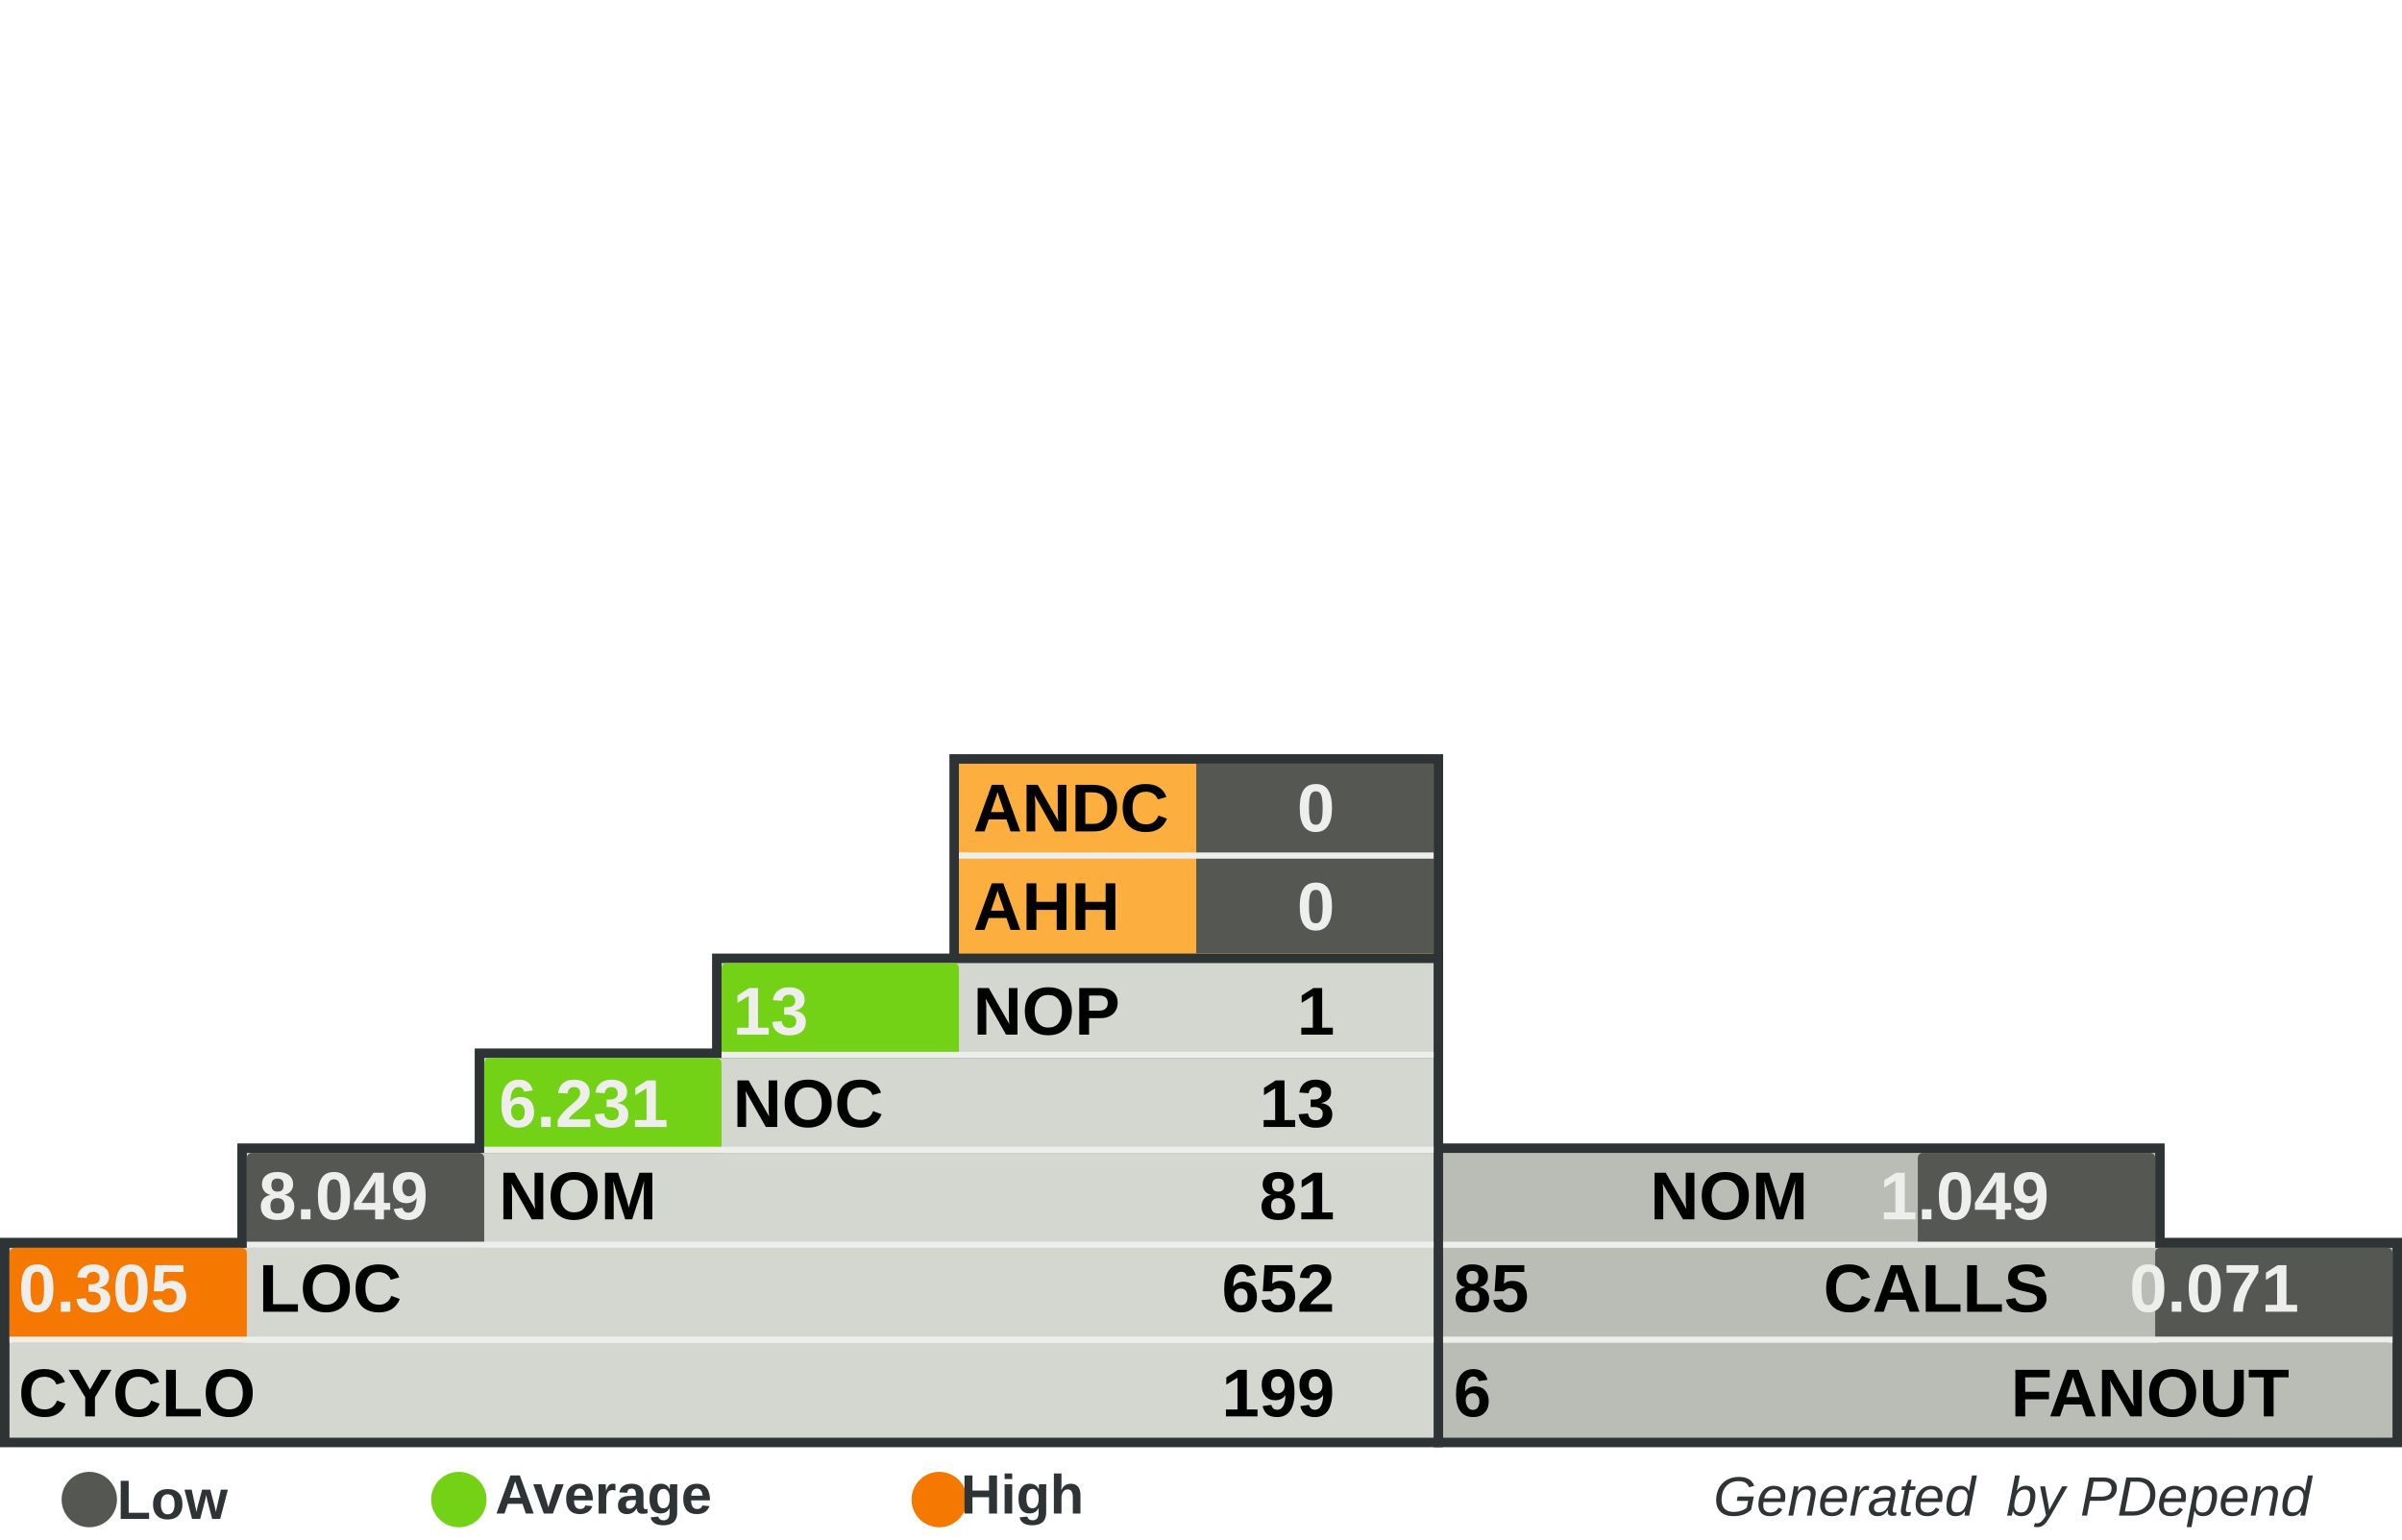
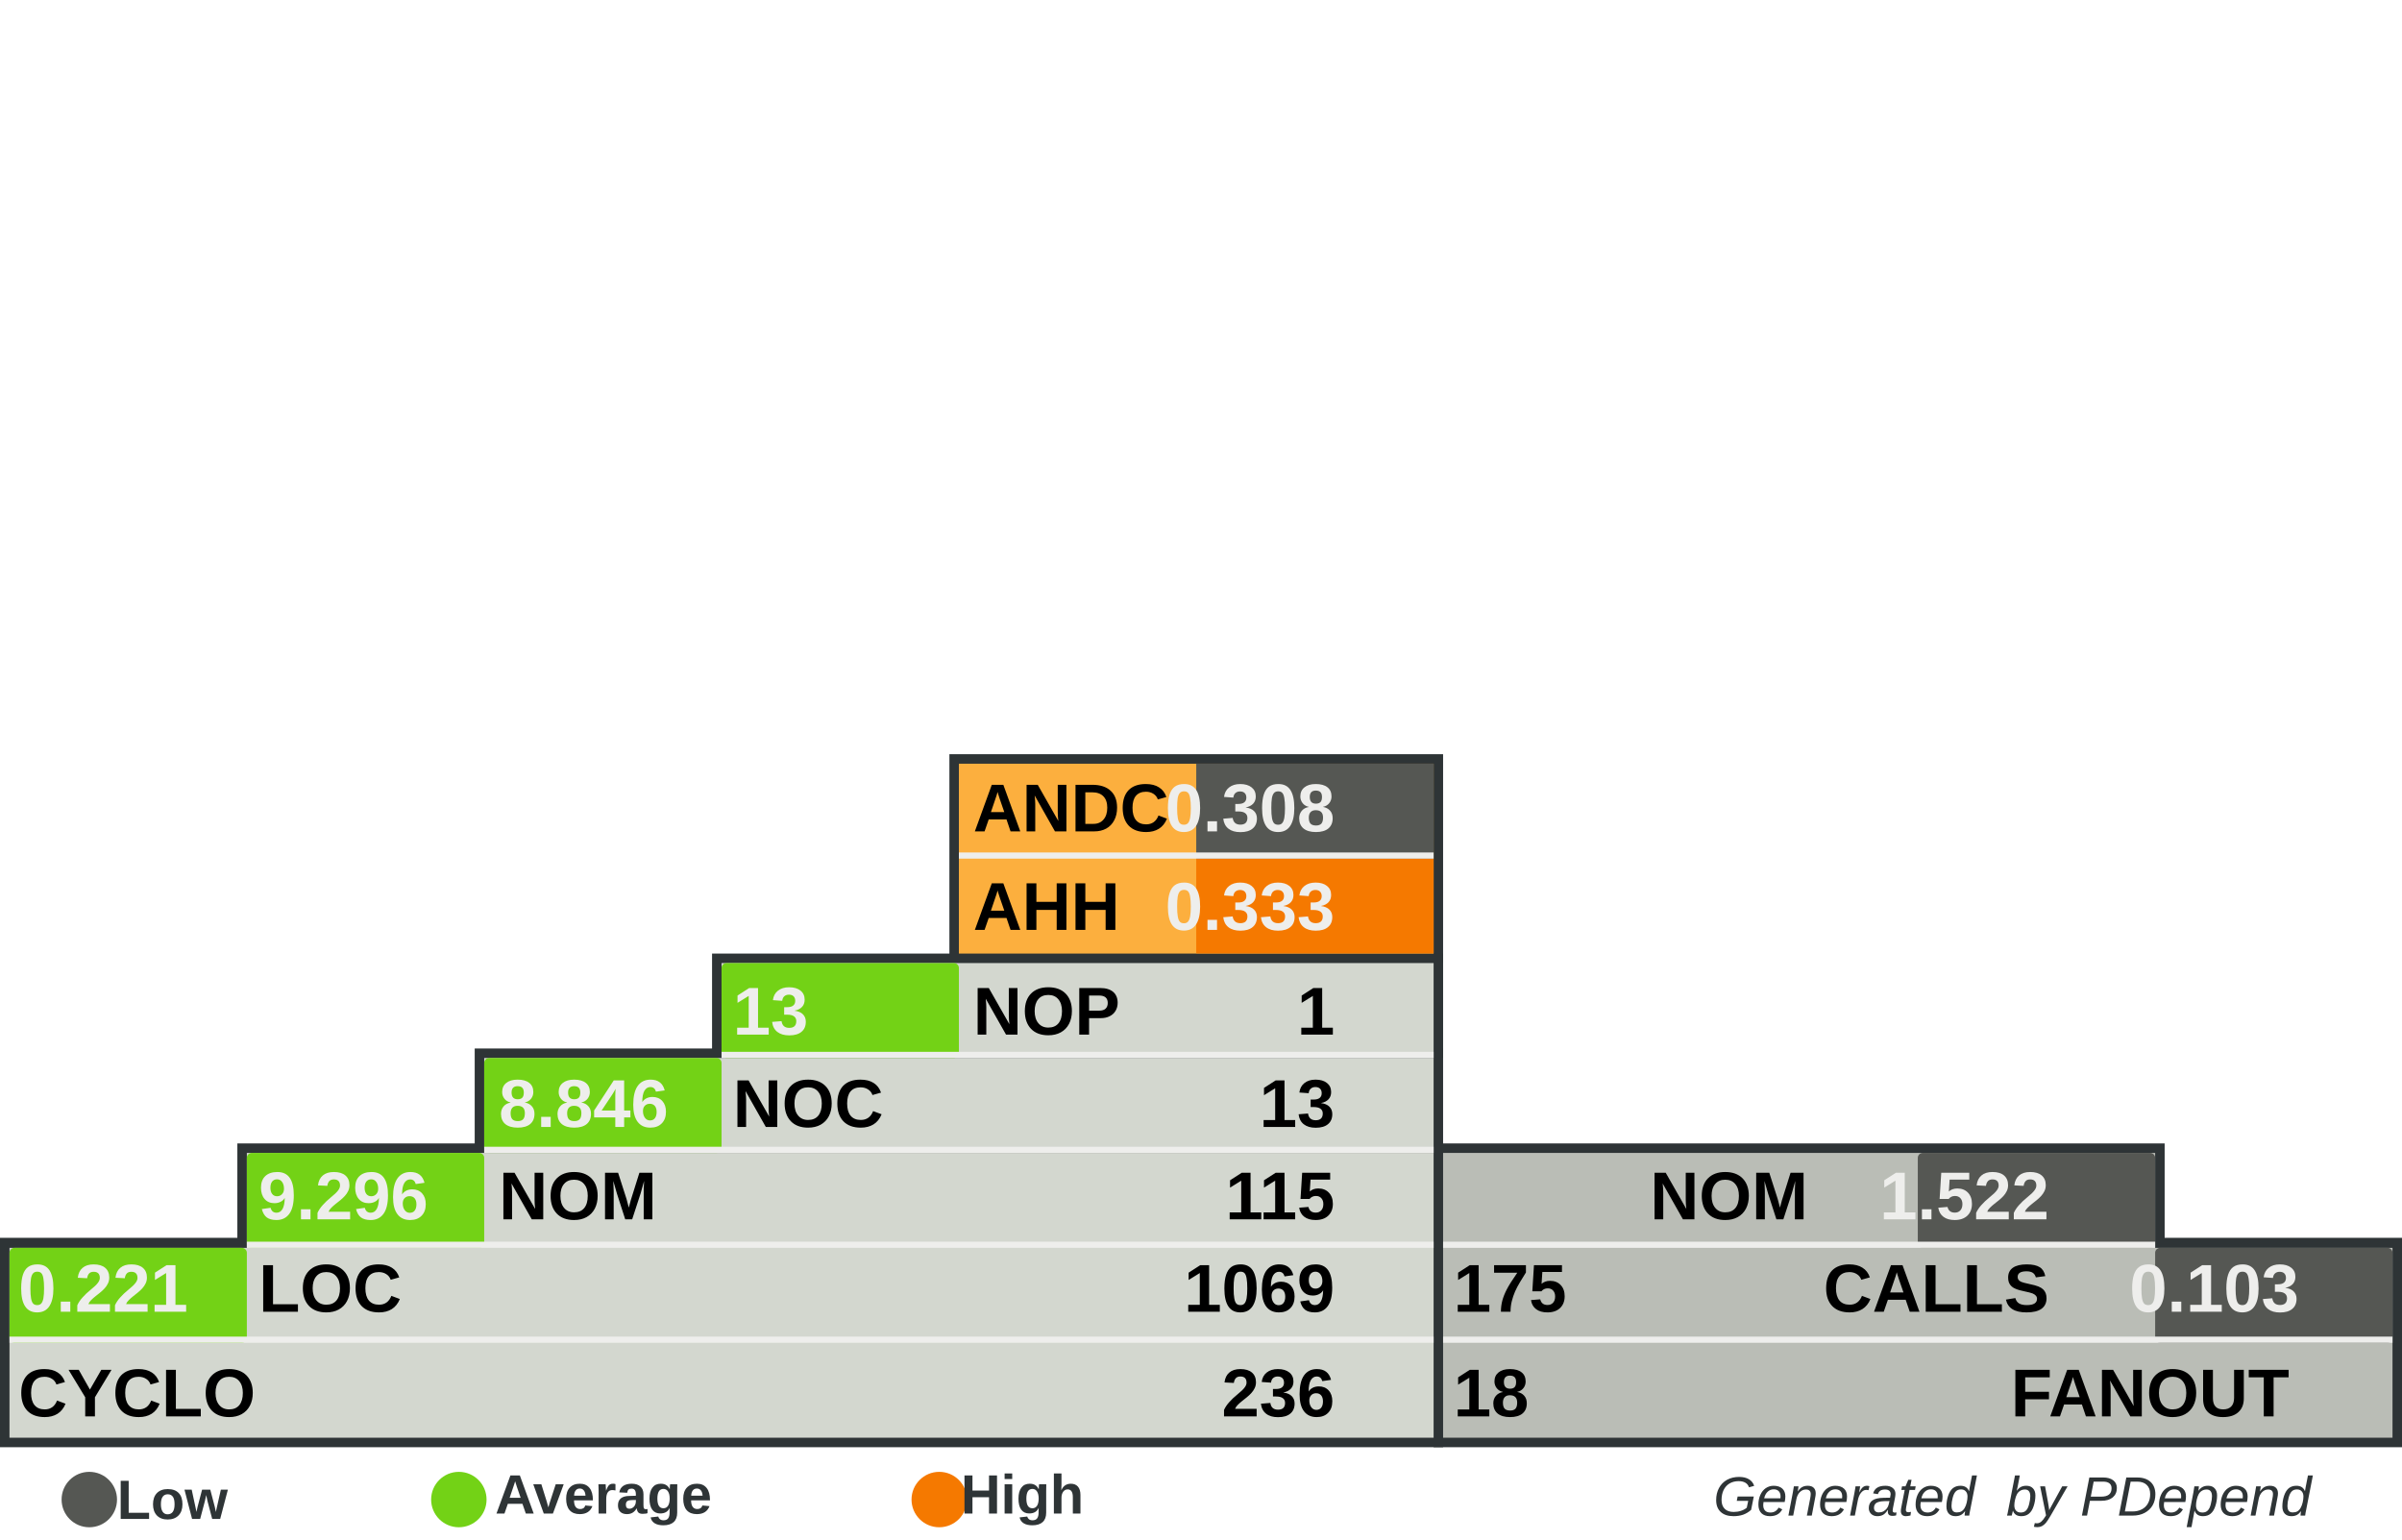
<svg xmlns="http://www.w3.org/2000/svg" width="390" height="250" id="svg5110" version="1.0">
  <defs id="defs5112">
    </defs>
  <g id="layer1">
    <rect style="fill:#555753" width="0" height="0" x="0" y="0" rx="0" ry="0" id="rect8982" xml:id="threshold.low" />
    <rect style="fill:#73d216" width="0" height="0" x="0" y="0" rx="0" ry="0" id="rect8983" xml:id="threshold.average" />
    <rect style="fill:#f57900" width="0" height="0" x="0" y="0" rx="0" ry="0" id="rect2834" xml:id="threshold.high" />
    <rect style="opacity:1;fill:#2e3436;fill-opacity:1;stroke:none;stroke-width:1;stroke-miterlimit:4;stroke-dasharray:none;stroke-opacity:1" id="rect4954" width="118.696" height="16.957" x="232.767" y="185.672" rx="2.978" ry="0" />
    <rect style="opacity:1;fill:#2e3436;fill-opacity:1;stroke:none;stroke-width:1;stroke-miterlimit:4;stroke-dasharray:none;stroke-opacity:1" id="rect4956" width="157.233" height="34" x="232.767" y="201" rx="3.945" ry="0" />
    <rect style="opacity:1;fill:#2e3436;fill-opacity:1;stroke:none;stroke-width:1;stroke-miterlimit:4;stroke-dasharray:none;stroke-opacity:1" id="rect4958" width="80.158" height="33.913" x="154.15" y="122.47" rx="2.011" ry="0" />
    <rect style="opacity:1;fill:#2e3436;fill-opacity:1;stroke:none;stroke-width:1;stroke-miterlimit:4;stroke-dasharray:none;stroke-opacity:1" id="rect4960" width="234.308" height="34" x="0" y="201" rx="5.879" ry="0" />
    <rect style="opacity:1;fill:#2e3436;fill-opacity:1;stroke:none;stroke-width:1;stroke-miterlimit:4;stroke-dasharray:none;stroke-opacity:1" id="rect4962" width="195.771" height="16.957" x="38.538" y="185.672" rx="4.912" ry="0" />
    <rect style="opacity:1;fill:#2e3436;fill-opacity:1;stroke:none;stroke-width:1;stroke-miterlimit:4;stroke-dasharray:none;stroke-opacity:1" id="rect4964" width="157.233" height="16.957" x="77.075" y="170.257" rx="3.945" ry="0" />
    <rect style="opacity:1;fill:#2e3436;fill-opacity:1;stroke:none;stroke-width:1;stroke-miterlimit:4;stroke-dasharray:none;stroke-opacity:1" id="rect4966" width="118.696" height="16.957" x="115.613" y="154.842" rx="2.978" ry="0" />
    <rect style="opacity:1;fill:#d3d7cf;fill-opacity:1;stroke:none;stroke-width:1;stroke-miterlimit:4;stroke-dasharray:none;stroke-opacity:1" id="rect4968" width="231.225" height="30.83" x="1.542" y="202.628" rx="5.801" ry="0" />
    <rect style="opacity:1;fill:#d3d7cf;fill-opacity:1;stroke:none;stroke-width:1;stroke-miterlimit:4;stroke-dasharray:none;stroke-opacity:1" id="rect4970" width="192.688" height="15.415" x="40.079" y="187.214" rx="4.834" ry="0" />
    <rect style="opacity:1;fill:#d3d7cf;fill-opacity:1;stroke:none;stroke-width:1;stroke-miterlimit:4;stroke-dasharray:none;stroke-opacity:1" id="rect4972" width="154.15" height="15.415" x="78.617" y="171.798" rx="3.868" ry="0" />
    <rect style="opacity:1;fill:#d3d7cf;fill-opacity:1;stroke:none;stroke-width:1;stroke-miterlimit:4;stroke-dasharray:none;stroke-opacity:1" id="rect4974" width="115.613" height="15.415" x="117.154" y="156.383" rx="2.901" ry="0" />
    <rect style="opacity:1;fill:#fcaf3e;fill-opacity:1;stroke:none;stroke-width:1;stroke-miterlimit:4;stroke-dasharray:none;stroke-opacity:1" id="rect4976" width="77.075" height="30.83" x="155.692" y="124.012" rx="1.934" ry="0" />
    <rect style="opacity:1;fill:#babdb6;fill-opacity:1;stroke:none;stroke-width:1;stroke-miterlimit:4;stroke-dasharray:none;stroke-opacity:1" id="rect4978" width="154.15" height="30.83" x="234.308" y="202.628" rx="3.868" ry="0" />
    <rect style="opacity:1;fill:#babdb6;fill-opacity:1;stroke:none;stroke-width:1;stroke-miterlimit:4;stroke-dasharray:none;stroke-opacity:1" id="rect4980" width="115.613" height="15.415" x="234.308" y="187.213" rx="2.901" ry="0" />
    <rect style="opacity:1;fill:#555753;fill-opacity:1;stroke:none;stroke-width:1;stroke-miterlimit:4;stroke-dasharray:none;stroke-opacity:1" id="rect4982" xml:id="rect.andc" width="38.538" height="15.43" x="194.229" y="124.012" rx="0.967" ry="0" />
-     <rect style="opacity:1;fill:#555753;fill-opacity:1;stroke:none;stroke-width:1;stroke-miterlimit:4;stroke-dasharray:none;stroke-opacity:1" id="rect2851" xml:id="rect.ahh" width="38.538" height="15.4" x="194.229" y="139.412" rx="0.967" ry="0" />
+     <rect style="opacity:1;fill:#f57900;fill-opacity:1;stroke:none;stroke-width:1;stroke-miterlimit:4;stroke-dasharray:none;stroke-opacity:1" id="rect2851" xml:id="rect.ahh" width="38.538" height="15.4" x="194.229" y="139.412" rx="0.967" ry="0" />
    <rect style="opacity:1;fill:#73d216;fill-opacity:1;stroke:none;stroke-width:1;stroke-miterlimit:4;stroke-dasharray:none;stroke-opacity:1" id="rect4984" xml:id="rect.noc-nop" width="38.538" height="15.415" x="117.154" y="156.383" rx="0.806" />
    <rect style="opacity:1;fill:#73d216;fill-opacity:1;stroke:none;stroke-width:1;stroke-miterlimit:4;stroke-dasharray:none;stroke-opacity:1" id="rect4986" xml:id="rect.nom-noc" width="38.538" height="15.415" x="78.617" y="171.798" rx="0.806" />
-     <rect style="opacity:1;fill:#555753;fill-opacity:1;stroke:none;stroke-width:1;stroke-miterlimit:4;stroke-dasharray:none;stroke-opacity:1" id="rect4988" xml:id="rect.loc-nom" width="38.538" height="15.415" x="40.079" y="187.213" rx="0.806" />
-     <rect style="opacity:1;fill:#f57900;fill-opacity:1;stroke:none;stroke-width:1;stroke-miterlimit:4;stroke-dasharray:none;stroke-opacity:1" id="rect4990" xml:id="rect.cyclo-loc" width="38.538" height="15.415" x="1.542" y="202.628" rx="0.806" />
+     <rect style="opacity:1;fill:#73d216;fill-opacity:1;stroke:none;stroke-width:1;stroke-miterlimit:4;stroke-dasharray:none;stroke-opacity:1" id="rect4988" xml:id="rect.loc-nom" width="38.538" height="15.415" x="40.079" y="187.213" rx="0.806" />
+     <rect style="opacity:1;fill:#73d216;fill-opacity:1;stroke:none;stroke-width:1;stroke-miterlimit:4;stroke-dasharray:none;stroke-opacity:1" id="rect4990" xml:id="rect.cyclo-loc" width="38.538" height="15.415" x="1.542" y="202.628" rx="0.806" />
    <rect style="opacity:1;fill:#555753;fill-opacity:1;stroke:none;stroke-width:1;stroke-miterlimit:4;stroke-dasharray:none;stroke-opacity:1" id="rect4992" xml:id="rect.calls-nom" width="38.538" height="15.415" x="311.383" y="187.213" rx="0.806" />
    <rect style="opacity:1;fill:#555753;fill-opacity:1;stroke:none;stroke-width:1;stroke-miterlimit:4;stroke-dasharray:none;stroke-opacity:1" id="rect4994" xml:id="rect.fanout-calls" width="38.538" height="15.415" x="349.921" y="202.628" rx="0.806" />
    <rect style="opacity:1;fill:#eeeeec;fill-opacity:1;stroke:none;stroke-width:1;stroke-miterlimit:4;stroke-dasharray:none;stroke-opacity:1" id="rect4996" width="231.225" height="1" x="1.542" y="217.043" rx="5.801" ry="0" />
    <rect style="opacity:1;fill:#eeeeec;fill-opacity:1;stroke:none;stroke-width:1;stroke-miterlimit:4;stroke-dasharray:none;stroke-opacity:1" id="rect4998" width="192.688" height="1" x="40.079" y="201.628" rx="4.834" ry="0" />
    <rect style="opacity:1;fill:#eeeeec;fill-opacity:1;stroke:none;stroke-width:1;stroke-miterlimit:4;stroke-dasharray:none;stroke-opacity:1" id="rect5000" width="154.15" height="1" x="78.617" y="186.213" rx="3.868" ry="0" />
    <rect style="opacity:1;fill:#eeeeec;fill-opacity:1;stroke:none;stroke-width:1;stroke-miterlimit:4;stroke-dasharray:none;stroke-opacity:1" id="rect5002" width="115.613" height="1" x="117.154" y="170.798" rx="2.901" ry="0" />
    <rect style="opacity:1;fill:#eeeeec;fill-opacity:1;stroke:none;stroke-width:1;stroke-miterlimit:4;stroke-dasharray:none;stroke-opacity:1" id="rect5004" width="115.613" height="1" x="234.308" y="201.628" rx="2.901" ry="0" />
    <rect style="opacity:1;fill:#eeeeec;fill-opacity:1;stroke:none;stroke-width:1;stroke-miterlimit:4;stroke-dasharray:none;stroke-opacity:1" id="rect5006" width="154.15" height="1" x="234.308" y="217.043" rx="3.868" ry="0" />
    <rect style="opacity:1;fill:#eeeeec;fill-opacity:1;stroke:none;stroke-width:1;stroke-miterlimit:4;stroke-dasharray:none;stroke-opacity:1" id="rect5008" width="77.075" height="1" x="155.692" y="138.427" rx="1.934" ry="0" />
    <text xml:space="preserve" style="font-size:11px;font-style:normal;font-variant:normal;font-weight:bold;font-stretch:normal;fill:#000000;fill-opacity:1;stroke:none;stroke-width:1px;stroke-linecap:butt;stroke-linejoin:miter;stroke-opacity:1;font-family:Arial" x="158" y="135" title="Average Number of Derived Classes" id="text5010">
      <tspan title="Average Number of Derived Classes" id="tspan5012" x="158" y="135">ANDC</tspan>
    </text>
    <text xml:space="preserve" style="font-size:11px;font-style:normal;font-variant:normal;font-weight:bold;font-stretch:normal;fill:#000000;fill-opacity:1;stroke:none;stroke-width:1px;stroke-linecap:butt;stroke-linejoin:miter;stroke-opacity:1;font-family:Arial" x="158" y="151" title="Average Hierarchy Height" id="text5014">
      <tspan title="Average Hierarchy Height" id="tspan5016" x="158" y="151">AHH</tspan>
    </text>
    <text xml:space="preserve" style="font-size:11px;font-style:normal;font-variant:normal;font-weight:bold;font-stretch:normal;fill:#000000;fill-opacity:1;stroke:none;stroke-width:1px;stroke-linecap:butt;stroke-linejoin:miter;stroke-opacity:1;font-family:Arial" x="158" y="168" title="Number Of Packages" id="text5018">
      <tspan title="Number Of Packages" id="tspan5020" x="158" y="168">NOP</tspan>
    </text>
    <text xml:space="preserve" style="font-size:11px;font-style:normal;font-variant:normal;font-weight:bold;font-stretch:normal;fill:#000000;fill-opacity:1;stroke:none;stroke-width:1px;stroke-linecap:butt;stroke-linejoin:miter;stroke-opacity:1;font-family:Arial" x="119" y="183" id="text5022" title="Number Of Classes" transform="scale(0.9999985,1.000001)">
      <tspan title="Number Of Classes" id="tspan5024" x="119" y="183">NOC</tspan>
    </text>
    <text xml:space="preserve" style="font-size:11px;font-style:normal;font-variant:normal;font-weight:bold;font-stretch:normal;fill:#000000;fill-opacity:1;stroke:none;stroke-width:1px;stroke-linecap:butt;stroke-linejoin:miter;stroke-opacity:1;font-family:Arial" x="81" y="198" id="text5026" title="Number Of Methods (Methods+Functions)" transform="scale(0.9999985,1.000001)">
      <tspan title="Number Of Methods (Methods+Functions)" id="tspan5028" x="81" y="198">NOM</tspan>
    </text>
    <text xml:space="preserve" style="font-size:11px;font-style:normal;font-variant:normal;font-weight:bold;font-stretch:normal;fill:#000000;fill-opacity:1;stroke:none;stroke-width:1px;stroke-linecap:butt;stroke-linejoin:miter;stroke-opacity:1;font-family:Arial" x="42" y="213" id="text5030" title="Lines Of Code (Non Comment and Non Whitespace Lines)" transform="scale(0.9999985,1.000001)">
      <tspan title="Lines Of Code (Non Comment and Non Whitespace Lines)" id="tspan5032" x="42" y="213">LOC</tspan>
    </text>
    <text xml:space="preserve" style="font-size:11px;font-style:normal;font-variant:normal;font-weight:bold;font-stretch:normal;fill:#000000;fill-opacity:1;stroke:none;stroke-width:1px;stroke-linecap:butt;stroke-linejoin:miter;stroke-opacity:1;font-family:Arial" x="3" y="230" id="text5034" title="Cyclomatic Complexity" transform="scale(0.9999985,1.000001)">
      <tspan title="Cyclomatic Complexity" id="tspan5036" x="3" y="230">CYCLO</tspan>
    </text>
    <text xml:space="preserve" style="font-size:11px;font-style:normal;font-variant:normal;font-weight:bold;font-stretch:normal;text-align:end;text-anchor:end;fill:#000000;fill-opacity:1;stroke:none;stroke-width:1px;stroke-linecap:butt;stroke-linejoin:miter;stroke-opacity:1;font-family:Arial" x="308.858" y="198" id="text5038" title="Number Of Methods (Methods+Functions)" transform="scale(0.9999985,1.000001)">
      <tspan title="Number Of Methods (Methods+Functions)" id="tspan5040" x="308.858" y="198">NOM</tspan>
    </text>
    <text xml:space="preserve" style="font-size:11px;font-style:normal;font-variant:normal;font-weight:bold;font-stretch:normal;text-anchor:end;fill:#000000;fill-opacity:1;stroke:none;stroke-width:1px;stroke-linecap:butt;stroke-linejoin:miter;stroke-opacity:1;font-family:Arial" x="348" y="213" id="text5042" title="Number of Operation Calls" transform="scale(0.9999985,1.000001)">
      <tspan title="Number of Operation Calls" id="tspan5044" x="348" y="213">CALLS</tspan>
    </text>
    <text xml:space="preserve" style="font-size:11px;font-style:normal;font-variant:normal;font-weight:bold;font-stretch:normal;text-anchor:end;fill:#000000;fill-opacity:1;stroke:none;stroke-width:1px;stroke-linecap:butt;stroke-linejoin:miter;stroke-opacity:1;font-family:Arial" x="387" y="230" id="text5046" title="Number of Called Classes" transform="scale(0.9999985,1.000001)">
      <tspan title="Number of Called Classes" id="tspan5048" x="387" y="230">FANOUT</tspan>
    </text>
    <text xml:space="preserve" style="font-size:11px;font-style:normal;font-variant:normal;font-weight:bold;font-stretch:normal;fill:#000000;fill-opacity:1;stroke:none;stroke-width:1px;stroke-linecap:butt;stroke-linejoin:miter;stroke-opacity:1;font-family:Arial" title="Number of Called Classes" x="236" y="230" id="text5050" transform="scale(0.9999985,1.000001)">
-       <tspan title="Number of Called Classes" id="tspan5052" xml:id="pdepend.fanout" x="236" y="230">6</tspan>
+       <tspan title="Number of Called Classes" id="tspan5052" xml:id="pdepend.fanout" x="236" y="230">18</tspan>
    </text>
    <text xml:space="preserve" style="font-size:11px;font-style:normal;font-variant:normal;font-weight:bold;font-stretch:normal;fill:#000000;fill-opacity:1;stroke:none;stroke-width:1px;stroke-linecap:butt;stroke-linejoin:miter;stroke-opacity:1;font-family:Arial" title="Number of Operation Calls" x="236" y="213" id="text5054" transform="scale(0.9999985,1.000001)">
-       <tspan title="Number of Operation Calls" id="tspan5056" xml:id="pdepend.calls" x="236" y="213">85</tspan>
+       <tspan title="Number of Operation Calls" id="tspan5056" xml:id="pdepend.calls" x="236" y="213">175</tspan>
    </text>
    <text xml:space="preserve" style="font-size:11px;font-style:normal;font-variant:normal;font-weight:bold;font-stretch:normal;text-anchor:end;fill:#000000;fill-opacity:1;stroke:none;stroke-width:1px;stroke-linecap:butt;stroke-linejoin:miter;stroke-opacity:1;font-family:Arial" title="Cyclomatic Complexity" x="232" y="230" id="text5058" transform="scale(0.9999985,1.000001)">
-       <tspan title="Cyclomatic Complexity" id="tspan5060" xml:id="pdepend.cyclo" x="232" y="230">199</tspan>
+       <tspan title="Cyclomatic Complexity" id="tspan5060" xml:id="pdepend.cyclo" x="232" y="230">236</tspan>
    </text>
    <text xml:space="preserve" style="font-size:11px;font-style:normal;font-variant:normal;font-weight:bold;font-stretch:normal;text-anchor:end;fill:#000000;fill-opacity:1;stroke:none;stroke-width:1px;stroke-linecap:butt;stroke-linejoin:miter;stroke-opacity:1;font-family:Arial" title="Lines Of Code (Non Comment and Non Whitespace Lines)" x="232" y="213" id="text5062" transform="scale(0.9999985,1.000001)">
-       <tspan xml:id="pdepend.loc" title="Lines Of Code (Non Comment and Non Whitespace Lines)" id="tspan5064" x="232" y="213">652</tspan>
+       <tspan xml:id="pdepend.loc" title="Lines Of Code (Non Comment and Non Whitespace Lines)" id="tspan5064" x="232" y="213">1069</tspan>
    </text>
    <text xml:space="preserve" style="font-size:11px;font-style:normal;font-variant:normal;font-weight:bold;font-stretch:normal;text-anchor:end;fill:#000000;fill-opacity:1;stroke:none;stroke-width:1px;stroke-linecap:butt;stroke-linejoin:miter;stroke-opacity:1;font-family:Arial" title="Number Of Methods (Methods+Functions)" x="232" y="198" id="text5066" transform="scale(0.9999985,1.000001)">
-       <tspan title="Number Of Methods (Methods+Functions)" id="tspan5068" xml:id="pdepend.nom" x="232" y="198">81</tspan>
+       <tspan title="Number Of Methods (Methods+Functions)" id="tspan5068" xml:id="pdepend.nom" x="232" y="198">115</tspan>
    </text>
    <text xml:space="preserve" style="font-size:11px;font-style:normal;font-variant:normal;font-weight:bold;font-stretch:normal;text-anchor:end;fill:#000000;fill-opacity:1;stroke:none;stroke-width:1px;stroke-linecap:butt;stroke-linejoin:miter;stroke-opacity:1;font-family:Arial" title="Number Of Packages" x="232" y="168" id="text5070" transform="scale(0.9999985,1.000001)">
      <tspan title="Number Of Packages" id="tspan5072" xml:id="pdepend.nop" x="232" y="168">1</tspan>
    </text>
    <text xml:space="preserve" style="font-size:11px;font-style:normal;font-variant:normal;font-weight:bold;font-stretch:normal;text-anchor:end;fill:#000000;fill-opacity:1;stroke:none;stroke-width:1px;stroke-linecap:butt;stroke-linejoin:miter;stroke-opacity:1;font-family:Arial" title="Number Of Classes" x="232" y="183" id="text5074" transform="scale(0.9999985,1.000001)">
      <tspan title="Number Of Classes" id="tspan5076" xml:id="pdepend.noc" x="232" y="183">13</tspan>
    </text>
    <text xml:space="preserve" style="font-size:11px;font-style:normal;font-variant:normal;font-weight:bold;font-stretch:normal;text-anchor:end;fill:#eeeeec;fill-opacity:1;stroke:none;stroke-width:1px;stroke-linecap:butt;stroke-linejoin:miter;stroke-opacity:1;font-family:Arial" title="Average Number of Derived Classes" x="232" y="135" id="text5078" transform="scale(0.9999985,1.000001)">
-       <tspan title="Average Number of Derived Classes" id="tspan5080" xml:id="pdepend.andc" x="232" y="135">0</tspan>
+       <tspan title="Average Number of Derived Classes" id="tspan5080" xml:id="pdepend.andc" x="232" y="135">0.308</tspan>
    </text>
    <text xml:space="preserve" style="font-size:11px;font-style:normal;font-variant:normal;font-weight:bold;font-stretch:normal;text-anchor:end;fill:#eeeeec;fill-opacity:1;stroke:none;stroke-width:1px;stroke-linecap:butt;stroke-linejoin:miter;stroke-opacity:1;font-family:Arial" title="Average Hierarchy Height" x="232" y="151" id="text5082" transform="scale(0.9999985,1.000001)">
-       <tspan title="Average Hierarchy Height" id="tspan5084" xml:id="pdepend.ahh" x="232" y="151">0</tspan>
+       <tspan title="Average Hierarchy Height" id="tspan5084" xml:id="pdepend.ahh" x="232" y="151">0.333</tspan>
    </text>
    <text xml:space="preserve" style="font-size:11px;font-style:normal;font-variant:normal;font-weight:bold;font-stretch:normal;fill:#eeeeec;fill-opacity:1;stroke:none;stroke-width:1px;stroke-linecap:butt;stroke-linejoin:miter;stroke-opacity:1;font-family:Arial" title="Ratio: Number of Classes / Number of Packages" x="119" y="168" id="text5086" transform="scale(0.9999985,1.000001)">
      <tspan title="Ratio: Number of Classes / Number of Packages" id="tspan5088" xml:id="pdepend.noc-nop" x="119" y="168">13</tspan>
    </text>
    <text xml:space="preserve" style="font-size:11px;font-style:normal;font-variant:normal;font-weight:bold;font-stretch:normal;fill:#eeeeec;fill-opacity:1;stroke:none;stroke-width:1px;stroke-linecap:butt;stroke-linejoin:miter;stroke-opacity:1;font-family:Arial" title="Ratio: Number of Methods / Number of Classes" x="81" y="183" id="text5090" transform="scale(0.9999985,1.000001)">
-       <tspan title="Ratio: Number of Methods / Number of Classes" id="tspan5092" xml:id="pdepend.nom-noc" x="81" y="183">6.231</tspan>
+       <tspan title="Ratio: Number of Methods / Number of Classes" id="tspan5092" xml:id="pdepend.nom-noc" x="81" y="183">8.846</tspan>
    </text>
    <text xml:space="preserve" style="font-size:11px;font-style:normal;font-variant:normal;font-weight:bold;font-stretch:normal;fill:#eeeeec;fill-opacity:1;stroke:none;stroke-width:1px;stroke-linecap:butt;stroke-linejoin:miter;stroke-opacity:1;font-family:Arial" title="Ratio: Lines of Code / Number of Methods" x="42" y="198" id="text5094" transform="scale(0.9999985,1.000001)">
-       <tspan title="Ratio: Lines of Code / Number of Methods" id="tspan5096" xml:id="pdepend.loc-nom" x="42" y="198">8.049</tspan>
+       <tspan title="Ratio: Lines of Code / Number of Methods" id="tspan5096" xml:id="pdepend.loc-nom" x="42" y="198">9.296</tspan>
    </text>
    <text xml:space="preserve" style="font-size:11px;font-style:normal;font-variant:normal;font-weight:bold;font-stretch:normal;fill:#eeeeec;fill-opacity:1;stroke:none;stroke-width:1px;stroke-linecap:butt;stroke-linejoin:miter;stroke-opacity:1;font-family:Arial" title="Ratio: Cyclomatic Complexity / Lines of Code" x="3" y="213" id="text5098" transform="scale(0.9999985,1.000001)">
-       <tspan title="Ratio: Cyclomatic Complexity / Lines of Code" id="tspan5100" xml:id="pdepend.cyclo-loc" x="3" y="213">0.305</tspan>
+       <tspan title="Ratio: Cyclomatic Complexity / Lines of Code" id="tspan5100" xml:id="pdepend.cyclo-loc" x="3" y="213">0.221</tspan>
    </text>
    <text xml:space="preserve" style="font-size:11px;font-style:normal;font-variant:normal;font-weight:bold;font-stretch:normal;text-anchor:end;fill:#eeeeec;fill-opacity:1;stroke:none;stroke-width:1px;stroke-linecap:butt;stroke-linejoin:miter;stroke-opacity:1;font-family:Arial" title="Ratio: Number of Called Classes(FANOUT) / Number of Operation Calls" x="388.563" y="213" id="text5102" transform="scale(0.9999985,1.000001)">
-       <tspan title="Ratio: Number of Called Classes(FANOUT) / Number of Operation Calls" id="tspan5104" xml:id="pdepend.fanout-calls" x="388.563" y="213">0.071</tspan>
+       <tspan title="Ratio: Number of Called Classes(FANOUT) / Number of Operation Calls" id="tspan5104" xml:id="pdepend.fanout-calls" x="388.563" y="213">0.103</tspan>
    </text>
    <text xml:space="preserve" style="font-size:11px;font-style:normal;font-variant:normal;font-weight:bold;font-stretch:normal;text-anchor:end;fill:#eeeeec;fill-opacity:1;stroke:none;stroke-width:1px;stroke-linecap:butt;stroke-linejoin:miter;stroke-opacity:1;font-family:Arial" title="Ratio: Number of Operation Calls / Number of Methods (Methods+Functions)" x="348" y="198" id="text5106" transform="scale(0.9999985,1.000001)">
-       <tspan title="Ratio: Number of Operation Calls / Number of Methods (Methods+Functions)" id="tspan5108" xml:id="pdepend.calls-nom" x="348" y="198">1.049</tspan>
+       <tspan title="Ratio: Number of Operation Calls / Number of Methods (Methods+Functions)" id="tspan5108" xml:id="pdepend.calls-nom" x="348" y="198">1.522</tspan>
    </text>
    <text xml:space="preserve" style="font-size:8px;font-style:normal;font-variant:normal;font-weight:bold;font-stretch:normal;text-align:end;text-anchor:end;fill:#2e3436;fill-opacity:1;stroke:none;stroke-width:1px;stroke-linecap:butt;stroke-linejoin:miter;stroke-opacity:1;font-family:Arial" x="386.395" y="246.106" id="text2692">
      <tspan id="tspan2694" x="386.395" y="246.106" style="font-size:9px;font-style:italic;font-variant:normal;font-weight:normal;font-stretch:normal;text-align:end;text-anchor:end;fill:#2e3436;font-family:Arial;">Generated  by PDepend</tspan>
    </text>
    <path style="opacity:1;fill:#555753;fill-opacity:1;stroke:none;stroke-width:1;stroke-miterlimit:4;stroke-dasharray:none;stroke-opacity:1" id="path3780" d="M 65.333,285.667 A 12,10.333 0 1 1 41.333,285.667 A 12,10.333 0 1 1 65.333,285.667 z" transform="matrix(0.375,0,0,0.4354839,-5.5,119.0968)" />
    <text xml:space="preserve" style="font-size:8px;font-style:normal;font-weight:bold;text-align:center;text-anchor:middle;fill:#2e3436;fill-opacity:1;stroke:none;stroke-width:1px;stroke-linecap:butt;stroke-linejoin:miter;stroke-opacity:1;font-family:URW Chancery L;" x="32.387" y="246.642" id="text3782">
      <tspan id="tspan3784" x="32.387" y="246.642" style="font-size:9px;font-style:normal;font-variant:normal;font-weight:bold;font-stretch:normal;fill:#2e3436;font-family:Arial;">Low</tspan>
    </text>
    <path style="opacity:1;fill:#73d216;fill-opacity:1;stroke:none;stroke-width:1;stroke-miterlimit:4;stroke-dasharray:none;stroke-opacity:1" id="path3786" d="M 65.333,285.667 A 12,10.333 0 1 1 41.333,285.667 A 12,10.333 0 1 1 65.333,285.667 z" transform="matrix(0.375,0,0,0.4354839,54.5,119.0968)" />
    <text xml:space="preserve" style="font-size:8px;font-style:normal;font-weight:bold;text-align:center;text-anchor:middle;fill:#2e3436;fill-opacity:1;stroke:none;stroke-width:1px;stroke-linecap:butt;stroke-linejoin:miter;stroke-opacity:1;font-family:URW Chancery L;" x="102.387" y="245.774" id="text3788">
      <tspan id="tspan3790" x="102.387" y="245.774" style="font-size:9px;font-style:normal;font-variant:normal;font-weight:bold;font-stretch:normal;fill:#2e3436;font-family:Arial;">Average</tspan>
    </text>
    <path style="opacity:1;fill:#f57900;fill-opacity:1;stroke:none;stroke-width:1;stroke-miterlimit:4;stroke-dasharray:none;stroke-opacity:1" id="path3792" d="M 65.333,285.667 A 12,10.333 0 1 1 41.333,285.667 A 12,10.333 0 1 1 65.333,285.667 z" transform="matrix(0.375,0,0,0.4354839,132.5,119.0968)" />
    <text xml:space="preserve" style="font-size:8px;font-style:normal;font-weight:bold;text-align:center;text-anchor:middle;fill:#2e3436;fill-opacity:1;stroke:none;stroke-width:1px;stroke-linecap:butt;stroke-linejoin:miter;stroke-opacity:1;font-family:URW Chancery L;" x="170.387" y="245.774" id="text3794">
      <tspan id="tspan3796" x="170.387" y="245.774" style="font-size:9px;font-style:normal;font-variant:normal;font-weight:bold;font-stretch:normal;fill:#2e3436;font-family:Arial;">High</tspan>
    </text>
  </g>
</svg>
